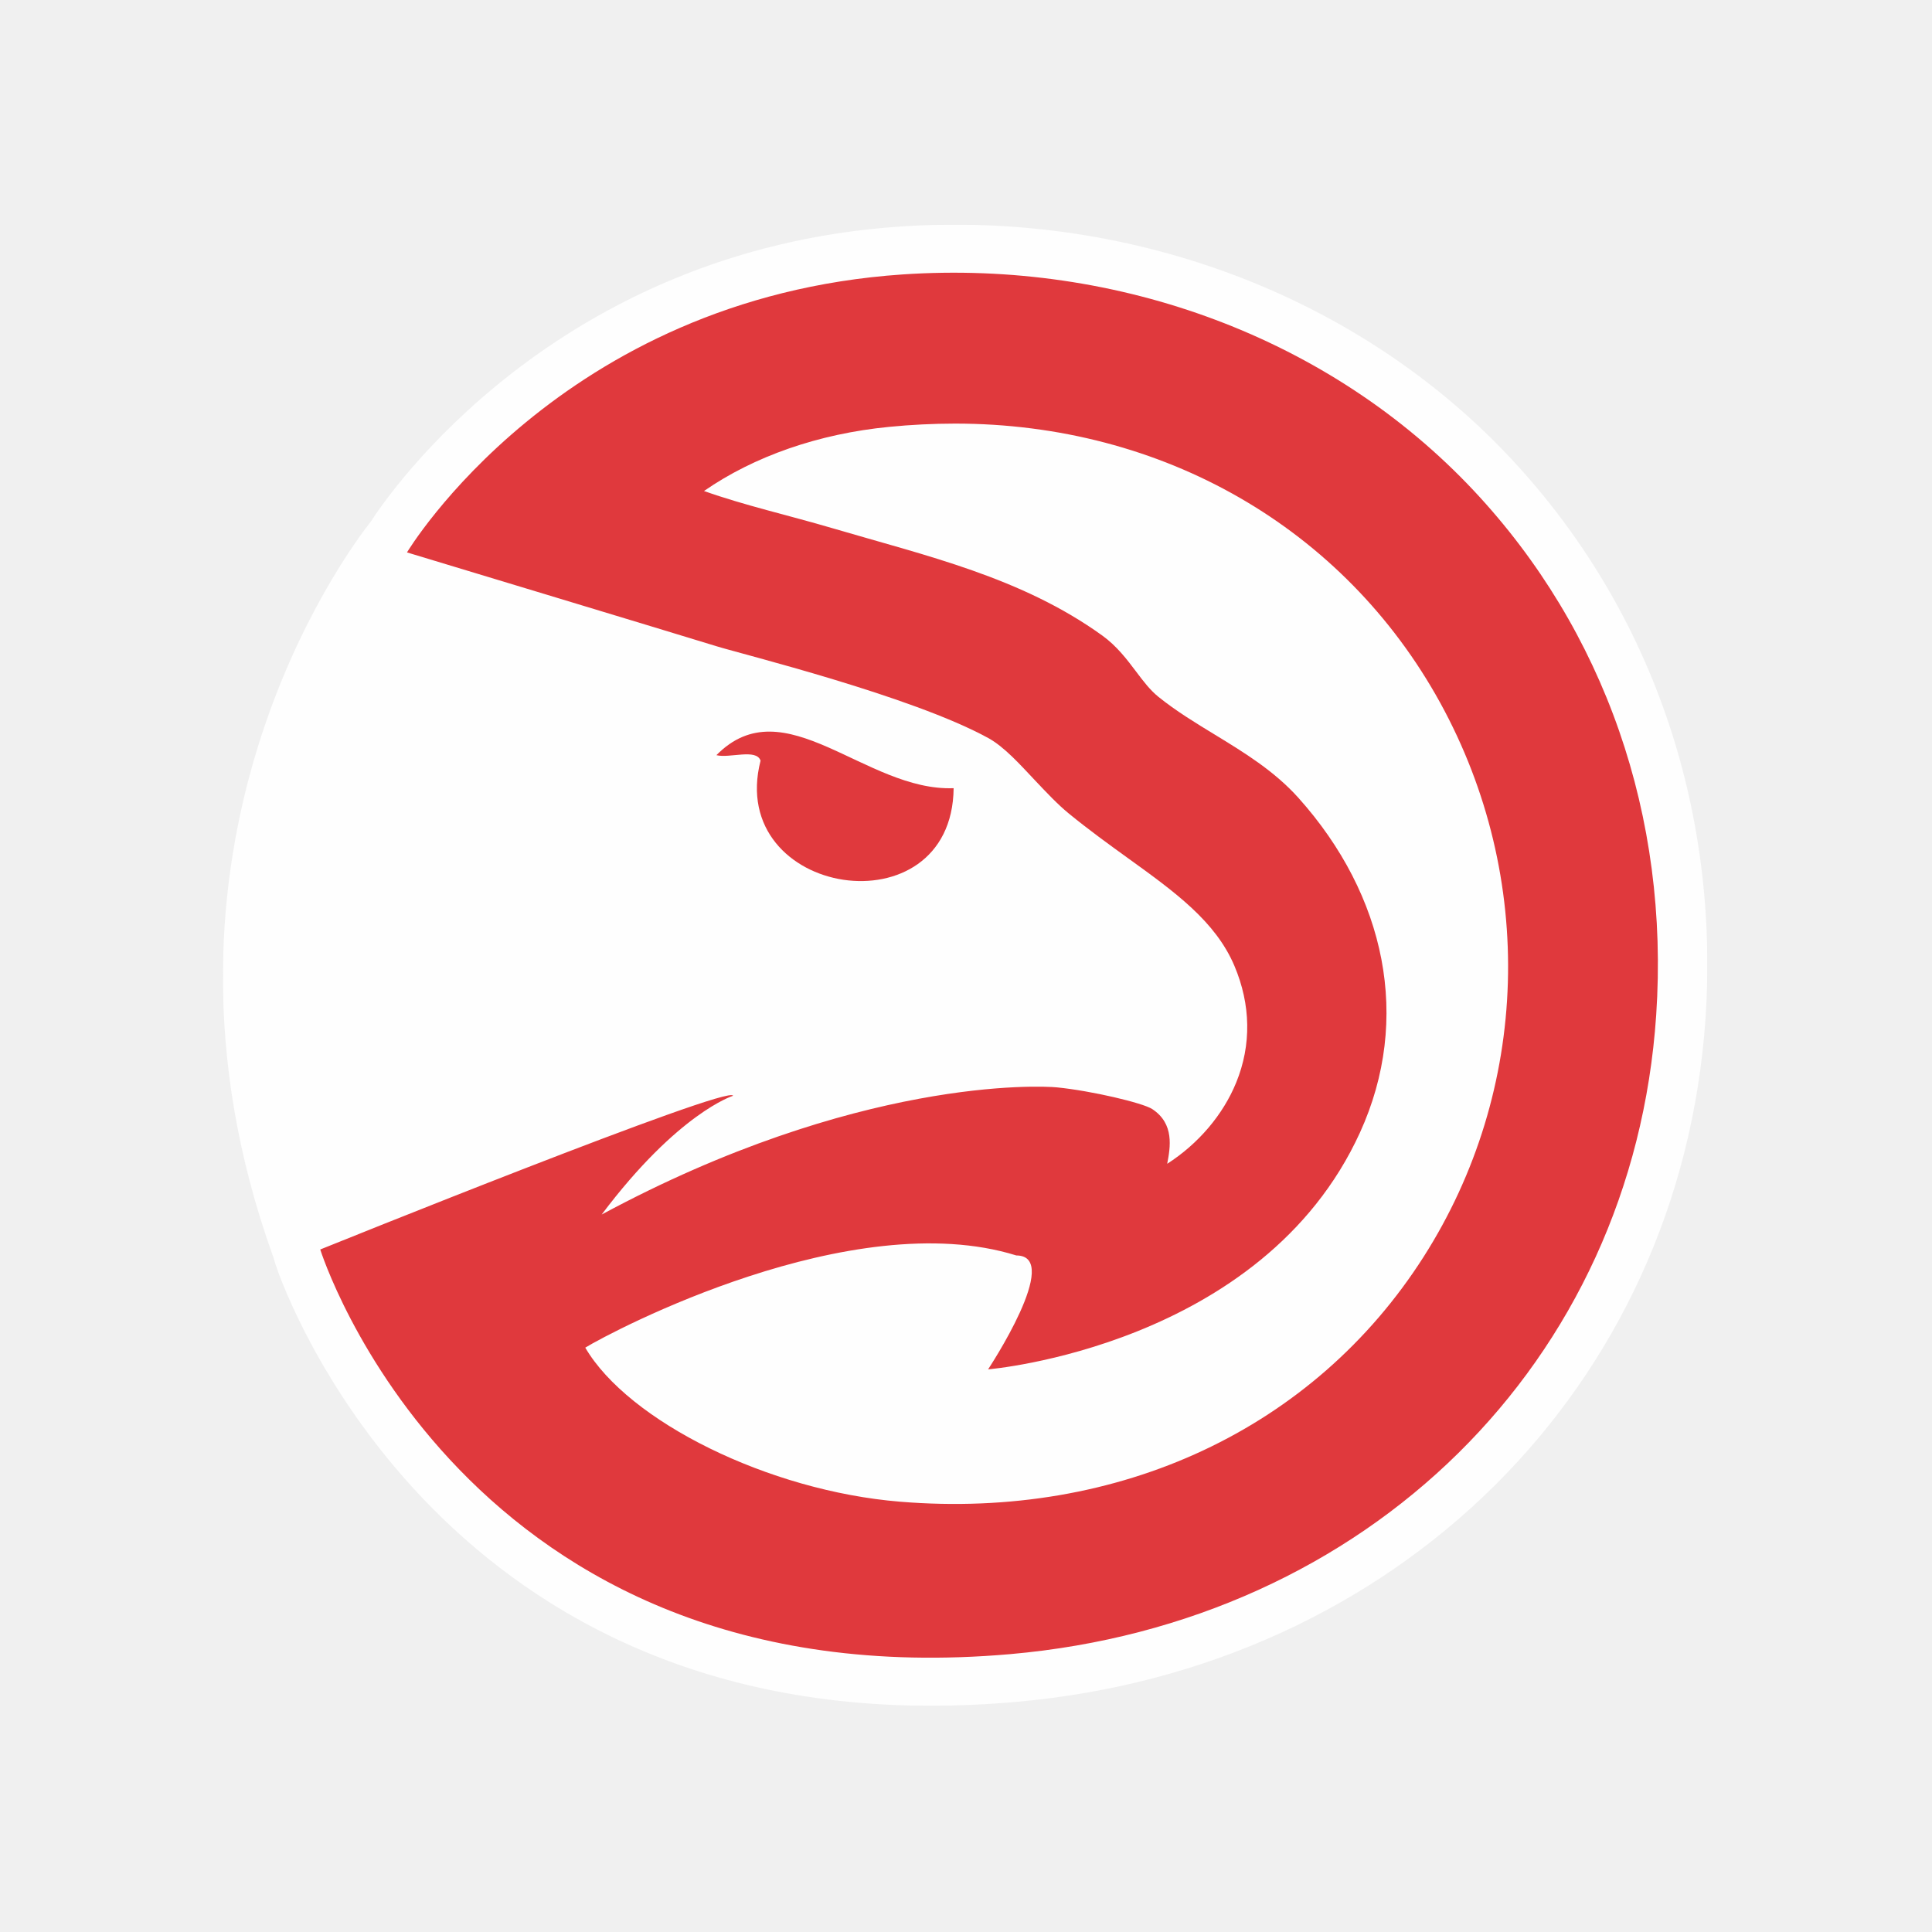
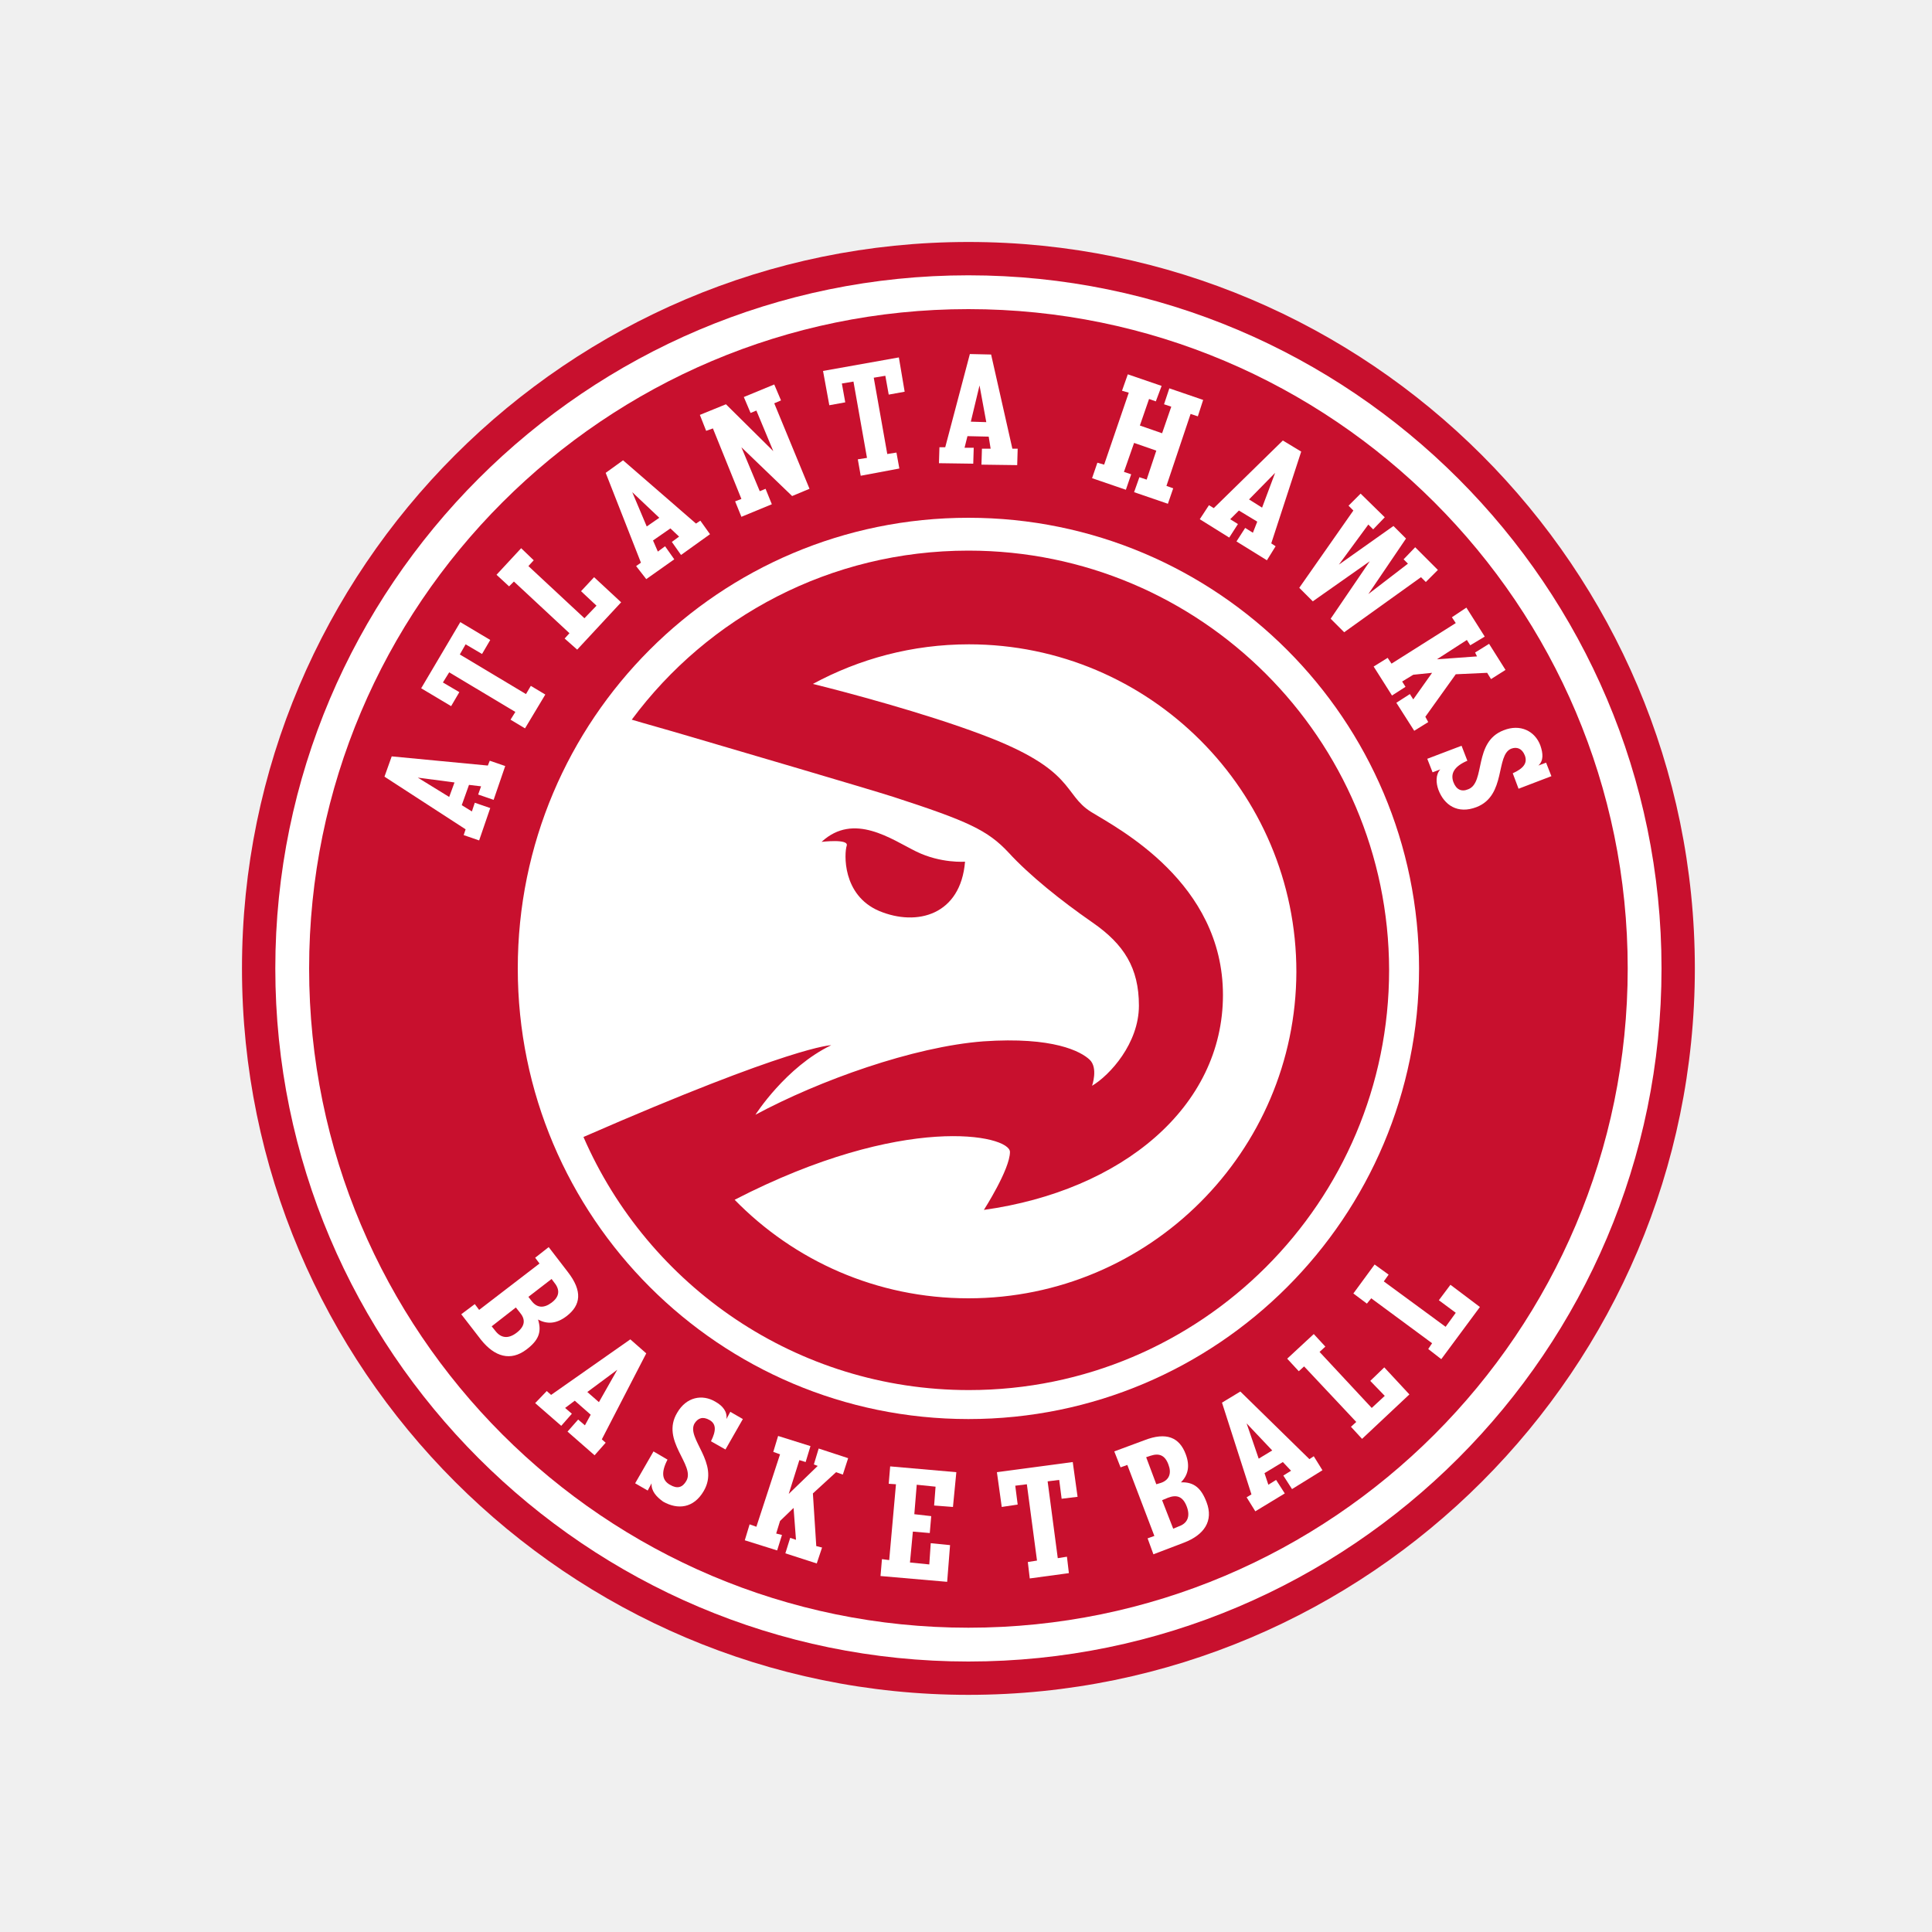
- <svg xmlns="http://www.w3.org/2000/svg" xmlns:xlink="http://www.w3.org/1999/xlink" width="500" height="500" viewBox="0 0 500 500">
-   <defs>
-     <path id="a" d="M0 383.673h384.158V.383H0z" />
-   </defs>
-   <g fill="none" fill-rule="evenodd">
-     <g transform="translate(57.692 57.77)">
-       <mask id="b" fill="#fff">
-         <use xlink:href="#a" />
-       </mask>
-       <path d="M333.166 60.713C297.198 22.365 244.83.376 189.47.376c-4.73 0-9.486.152-14.192.48C85.955 6.905 42.771 70.215 38.294 77.186c-6.582 8.35-63.274 84.716-25.302 190.246l.71 2.277c.368 1.14 37.338 113.969 169.517 113.969h.025c7.077 0 14.446-.33 21.865-.987 98.71-8.641 172.142-81.415 178.584-176.912 3.666-54.87-14.28-106.39-50.527-145.066" fill="#FEFEFE" fill-rule="nonzero" mask="url(#b)" />
-     </g>
-     <path d="M351.967 293.09c13.405-29.403 6.658-61.374-15.93-86.602-6.278-6.996-14.103-11.766-21.674-16.384-4.921-2.999-10.02-6.098-14.585-9.78-2.144-1.733-3.907-4.061-5.771-6.541-2.321-3.074-4.946-6.566-8.713-9.287-20.939-15.106-45.569-20.635-69.894-27.808-11.49-3.378-22.677-5.884-33.203-9.616 12.987-9.008 29.703-14.828 47.928-16.6a176.853 176.853 0 0117.032-.847c53.737 0 100.663 27 125.546 72.217 24.909 45.307 23.273 100.28-4.312 143.485-28.333 44.383-78.595 67.992-135.476 63.31-34.028-2.783-70.288-20.8-81.448-39.866 6.912-4.238 69.044-37.095 111.556-23.861 12.188.038-7.305 29.479-7.305 29.479s70.947-5.845 96.249-61.299m29.449-166.106c-37.033-39.474-91.873-59.743-147.842-55.96-88.842 6.035-128.247 71.939-128.247 71.939s70.389 21.28 80.091 24.279c6.582 2.05 50.528 12.88 70.338 23.76 4.135 2.265 8.193 6.807 12.188 11.045 2.968 3.138 5.758 6.111 8.662 8.49 5.2 4.25 10.299 7.932 15.22 11.488 12.213 8.805 22.752 16.396 27.648 27.96 4.249 10.046 4.413 20.458.469 30.137-3.424 8.426-9.867 15.929-17.87 21.065.812-4.263 1.903-10.361-3.868-14.157-2.46-1.607-15.752-4.732-24.642-5.617-4.25-.443-51.81-2.657-117.848 32.907 19.81-26.341 33.99-30.731 33.99-30.731-.533-3.176-106.826 39.777-106.826 39.777s36.665 117.17 178.584 104.72c92.33-8.11 161.12-75.469 167.158-165.386 3.45-51.366-13.317-99.57-47.205-135.716" fill="#E0393D" fill-rule="nonzero" />
-     <path d="M246.8 203.98c-22.815.899-43.792-26.455-61.396-8.54 3.412.86 10.35-1.783 11.427 1.417-9.042 35.362 49.577 44.472 49.97 7.123" fill="#E0393D" fill-rule="nonzero" />
-     <path d="M0 0h500v500H0z" />
+ <svg xmlns="http://www.w3.org/2000/svg" version="1.1" id="Layer_1" x="0px" y="0px" viewBox="0 0 400 400" style="enable-background:new 0 0 400 400;" xml:space="preserve">
+   <style type="text/css">
+ 	.st0{fill:#C8102E;}
+ 	.st1{fill:#FFFFFF;}
+ </style>
+   <g>
+     <path class="st0" d="M200.5,350.9c-82.9,0-150.4-67.5-150.4-150.4c0-82.9,67.5-150.4,150.4-150.4s150.4,67.5,150.4,150.4   C350.9,283.4,283.4,350.9,200.5,350.9" />
+     <path class="st1" d="M200.5,344C121.4,344,57,279.6,57,200.5C57,121.4,121.4,57,200.5,57C279.6,57,344,121.4,344,200.5   C344,279.6,279.6,344,200.5,344" />
+     <path class="st0" d="M200.5,337C125.2,337,64,275.8,64,200.5C64,125.2,125.2,64,200.5,64C275.8,64,337,125.2,337,200.5   C337,275.8,275.8,337,200.5,337" />
+     <path class="st1" d="M293.8,200.5c0,51.5-41.7,93.3-93.3,93.3c-51.5,0-93.3-41.8-93.3-93.3s41.7-93.3,93.3-93.3   C252,107.2,293.8,149,293.8,200.5" />
+     <path class="st0" d="M200.5,114c-28.6,0-53.9,13.7-69.7,35c2.3,0.7,6.7,1.9,12.1,3.5l0,0c8.5,2.5,36.8,10.8,42.1,12.5   c15.4,5,19.5,6.9,23.8,11.5c4.3,4.7,10.9,10,17.4,14.5c6.5,4.5,9.6,9.4,9.6,17.2c0,7.8-6,14.4-9.7,16.6c0,0,1.3-3.7-0.5-5.4   c-1.8-1.7-7.5-4.8-22-3.8c-14.5,1.1-34,8.1-47.2,15.2c0,0,6.3-9.9,15.7-14.4c0,0-7.8,0-51.3,19c13.4,30.8,44.1,52.4,79.8,52.4   c48,0,87-38.9,87-87C287.5,153,248.6,114,200.5,114 M200.5,268.8c-19,0-36.1-7.8-48.4-20.4c35.1-18.1,57-13.4,57-9.9   c0,3.6-5.4,12-5.4,12c28.6-4,49.5-21.3,49.5-44.5c0-23.3-21.8-34.5-27.3-37.9c-5.9-3.7-3.1-8.7-22.6-16c-11.9-4.5-28.5-8.9-35-10.5   c9.6-5.2,20.6-8.2,32.3-8.2c37.4,0,67.8,30.4,67.8,67.8C268.3,238.4,238,268.8,200.5,268.8" />
+     <path class="st0" d="M199.8,178.4c0,0-5,0.4-10.1-2.1c-5.1-2.5-12.9-8.2-19.6-2c0,0,5.7-0.7,5.2,0.8c-0.5,1.5-1,10.2,6.7,13.5   C189.9,191.9,198.9,189.4,199.8,178.4" />
+     <path class="st1" d="M98.3,270l0.9,1.2l12.5-9.6l-0.9-1.2l2.8-2.2l4,5.2c3,3.9,2.7,6.8-0.3,9.1c-2.1,1.6-4,1.7-5.9,0.7   c0.8,2.6,0.1,4.3-2.4,6.2c-3.3,2.5-6.6,1.5-9.4-2l-4.1-5.3L98.3,270z M102.6,275.6c1.1,1.4,2.6,1.7,4.4,0.3   c1.8-1.4,1.8-2.8,0.6-4.2l-0.8-1l-5,3.9L102.6,275.6z M110.1,269.4c1.1,1.4,2.5,1.5,4.1,0.3c1.6-1.2,1.8-2.6,0.6-4.1l-0.6-0.8   l-4.8,3.7L110.1,269.4z" />
+     <path class="st1" d="M113.2,288l0.9,0.8l16.4-11.5l3.3,2.9l-9.2,17.8l0.8,0.7l-2.3,2.6l-5.6-4.9l2.2-2.5l1.4,1.2l1.2-2.2l-3.3-2.9   l-2,1.5l1.4,1.2l-2.2,2.5l-5.4-4.7L113.2,288z M124,290.3l3.8-6.7l-6.2,4.6L124,290.3z" />
+     <path class="st1" d="M134.9,307.1l-0.8,1.5l-2.6-1.5l3.8-6.6l2.9,1.7c-1.4,2.7-1.1,4.3,0.5,5.2c1.5,0.9,2.6,0.6,3.4-0.8   c1.9-3.3-5.4-8.3-1.9-14.1c1.9-3.3,5.2-3.9,7.9-2.3c1.6,0.9,2.5,2.1,2.3,3.6l0.8-1.5l2.6,1.5l-3.6,6.3l-3-1.7   c1.1-2.2,1.1-3.6-0.3-4.4c-1.4-0.8-2.4-0.4-3.1,0.7c-1.8,3.1,5.3,8.2,1.9,14c-2.1,3.6-5.4,3.9-8.4,2.2   C135.9,309.9,134.8,308.7,134.9,307.1" />
+     <polygon class="st1" points="155.2,315.6 156.6,316.1 161.5,301.1 160.1,300.6 161.1,297.3 167.8,299.4 166.8,302.7 165.5,302.3    163.3,309.3 169.3,303.5 168.5,303.2 169.5,299.9 175.6,301.9 174.5,305.3 173.1,304.8 168.3,309.2 169,320.1 170.2,320.4    169.1,323.7 162.6,321.6 163.6,318.4 164.8,318.8 164.3,312.2 161.5,314.9 160.7,317.5 161.9,317.8 160.9,321 154.2,318.9  " />
+     <polygon class="st1" points="182.6,322.8 184.1,323 185.5,307.3 184,307.2 184.3,303.6 198,304.8 197.3,312 193.4,311.7    193.7,307.8 189.8,307.4 189.3,313.5 192.8,313.9 192.5,317.4 189,317.1 188.4,323.5 192.4,323.9 192.7,319.5 196.7,319.9    196.1,327.5 182.3,326.3  " />
+     <polygon class="st1" points="212.8,323.4 214.7,323.1 212.6,307.3 210.2,307.6 210.7,311.5 207.4,312 206.4,304.8 222.1,302.7    223.1,309.9 219.8,310.3 219.3,306.4 216.9,306.7 219,322.6 220.9,322.3 221.3,325.7 213.2,326.8  " />
+     <path class="st1" d="M237.6,318.5l1.4-0.5l-5.6-14.7l-1.4,0.5l-1.3-3.3l6.2-2.3c4.6-1.8,7.3-0.6,8.6,2.9c0.9,2.4,0.5,4.3-1,5.8   c2.7-0.1,4.2,1.2,5.3,4.1c1.5,3.9-0.5,6.8-4.7,8.4l-6.3,2.4L237.6,318.5z M240.4,307c1.7-0.6,2.2-2,1.5-3.8   c-0.7-1.9-1.9-2.4-3.7-1.8l-0.9,0.3l2.1,5.6L240.4,307z M244.1,316c1.7-0.6,2.4-2,1.6-4.1c-0.8-2.1-2.1-2.5-3.9-1.8l-1.2,0.5   l2.3,5.9L244.1,316z" />
+     <path class="st1" d="M258.1,310l1-0.6l-6.1-19l3.8-2.3l14.3,14l0.9-0.6l1.8,2.9l-6.3,3.9l-1.8-2.8l1.6-1l-1.7-1.8l-3.8,2.3l0.8,2.4   l1.6-1l1.8,2.8l-6.1,3.7L258.1,310z M263.4,300.3l-5.3-5.6l2.5,7.3L263.4,300.3z" />
+     <polygon class="st1" points="279.7,295.4 280.8,294.4 270,282.9 268.9,283.9 266.5,281.3 272,276.2 274.4,278.8 273.2,279.9    284,291.5 286.7,289 283.7,285.9 286.6,283.1 291.8,288.7 282,297.9  " />
+     <polygon class="st1" points="295.7,279.3 296.5,278.1 283.9,268.8 283,269.9 280.2,267.8 284.6,261.8 287.5,263.9 286.5,265.3    299.3,274.7 301.4,271.8 297.9,269.2 300.3,266 306.4,270.6 298.4,281.4  " />
+     <path class="st1" d="M96,172.9l0.4-1.2l-16.8-10.9l1.5-4.2l19.9,1.9l0.4-1l3.2,1.1l-2.4,7l-3.2-1.1l0.6-1.7l-2.5-0.3l-1.5,4.2   l2.1,1.3l0.6-1.8l3.2,1.1l-2.3,6.7L96,172.9z M94.1,162l-7.6-1L93,165L94.1,162z" />
+     <polygon class="st1" points="105.7,149 106.7,147.4 93,139.2 91.7,141.3 95.1,143.3 93.4,146.2 87.2,142.5 95.3,128.8 101.5,132.5    99.8,135.4 96.4,133.4 95.2,135.5 108.9,143.7 109.9,142 112.9,143.8 108.7,150.8  " />
+     <polygon class="st1" points="116.9,132.2 117.9,131.1 106.4,120.4 105.4,121.4 102.8,119 107.9,113.5 110.5,116 109.4,117.2    121,128 123.5,125.4 120.3,122.4 123,119.5 128.6,124.7 119.5,134.5  " />
+     <path class="st1" d="M131.7,117.2l1-0.7l-7.3-18.6l3.6-2.6l15.1,13.1l0.9-0.6l2,2.8l-6,4.3l-1.9-2.7l1.5-1.1l-1.8-1.7l-3.6,2.5   l1,2.3l1.5-1.1l1.9,2.7l-5.8,4.1L131.7,117.2z M136.5,107.2l-5.6-5.3l3,7.1L136.5,107.2z" />
+     <polygon class="st1" points="152.2,103.8 153.5,103.3 147.6,88.7 146.2,89.2 144.9,85.9 150.3,83.7 160.1,93.4 156.6,85    155.4,85.5 154,82.2 160.3,79.6 161.7,82.9 160.3,83.5 167.6,101.2 164,102.7 153.5,92.6 157.3,101.7 158.5,101.2 159.8,104.4    153.5,107  " />
+     <polygon class="st1" points="177.6,95.1 179.5,94.8 176.7,79 174.3,79.4 175,83.3 171.7,83.9 170.4,76.8 186.1,74 187.3,81.1    184,81.7 183.3,77.8 180.9,78.2 183.7,94 185.6,93.7 186.2,97 178.2,98.5  " />
+     <path class="st1" d="M194.5,92.6l1.2,0l5.1-19.3l4.4,0.1l4.4,19.5l1.1,0l-0.1,3.4l-7.4-0.1l0.1-3.3l1.8,0l-0.4-2.5l-4.4-0.1   l-0.6,2.4l1.9,0l-0.1,3.3l-7.1-0.1L194.5,92.6z M204.2,87.4l-1.4-7.6l-1.8,7.5L204.2,87.4z" />
+     <polygon class="st1" points="227.2,95.8 228.6,96.2 233.7,81.3 232.3,80.9 233.5,77.5 240.5,79.9 239.3,83.1 237.9,82.6 236,88.1    240.6,89.7 242.5,84.2 241,83.7 242.1,80.4 249.1,82.8 248,86.2 246.5,85.7 241.5,100.6 242.9,101.1 241.8,104.3 234.8,101.9    235.9,98.8 237.4,99.3 239.4,93.3 234.8,91.7 232.7,97.7 234.2,98.2 233.1,101.4 226.1,99  " />
+     <path class="st1" d="M250.3,104.6l1,0.6l14.3-14l3.8,2.3l-6.2,19l0.9,0.6l-1.8,2.9l-6.3-3.9l1.8-2.8l1.6,1l0.9-2.3l-3.8-2.3   l-1.8,1.8l1.6,1l-1.8,2.8l-6.1-3.8L250.3,104.6z M261.3,105.1l2.7-7.2l-5.4,5.5L261.3,105.1z" />
+     <polygon class="st1" points="280.2,105.7 279.2,104.7 281.7,102.2 286.7,107.1 284.3,109.6 283.3,108.6 277.2,116.9 288.5,108.9    291.1,111.5 283.3,123 291.5,116.7 290.6,115.8 293,113.3 297.7,118 295.2,120.5 294.2,119.5 278.3,130.9 275.5,128.1 283.6,116.2    271.8,124.5 269,121.7  " />
+     <polygon class="st1" points="287.3,136.2 288.1,137.4 301.4,129 300.6,127.8 303.6,125.8 307.4,131.8 304.4,133.6 303.7,132.5    297.5,136.5 305.8,135.9 305.4,135.1 308.3,133.3 311.7,138.7 308.7,140.6 307.9,139.3 301.4,139.6 295.1,148.4 295.7,149.5    292.8,151.3 289.1,145.5 291.9,143.7 292.6,144.8 296.5,139.3 292.6,139.7 290.3,141.1 291,142.2 288.2,144 284.4,138  " />
+     <path class="st1" d="M298.2,159.3l-1.6,0.6l-1.1-2.8l7.1-2.7l1.2,3.1c-2.8,1.2-3.5,2.7-2.9,4.4c0.6,1.6,1.7,2.1,3.1,1.5   c3.6-1.4,1-9.8,7.3-12.2c3.5-1.4,6.5,0.2,7.6,3.1c0.6,1.7,0.7,3.2-0.4,4.2l1.6-0.6l1.1,2.8l-6.8,2.6l-1.2-3.2   c2.2-1,3.1-2.1,2.5-3.7c-0.6-1.5-1.7-1.8-2.8-1.4c-3.3,1.3-1,9.7-7.2,12.1c-3.9,1.5-6.7-0.4-7.9-3.6   C297.3,162.1,297.2,160.4,298.2,159.3" />
  </g>
</svg>
